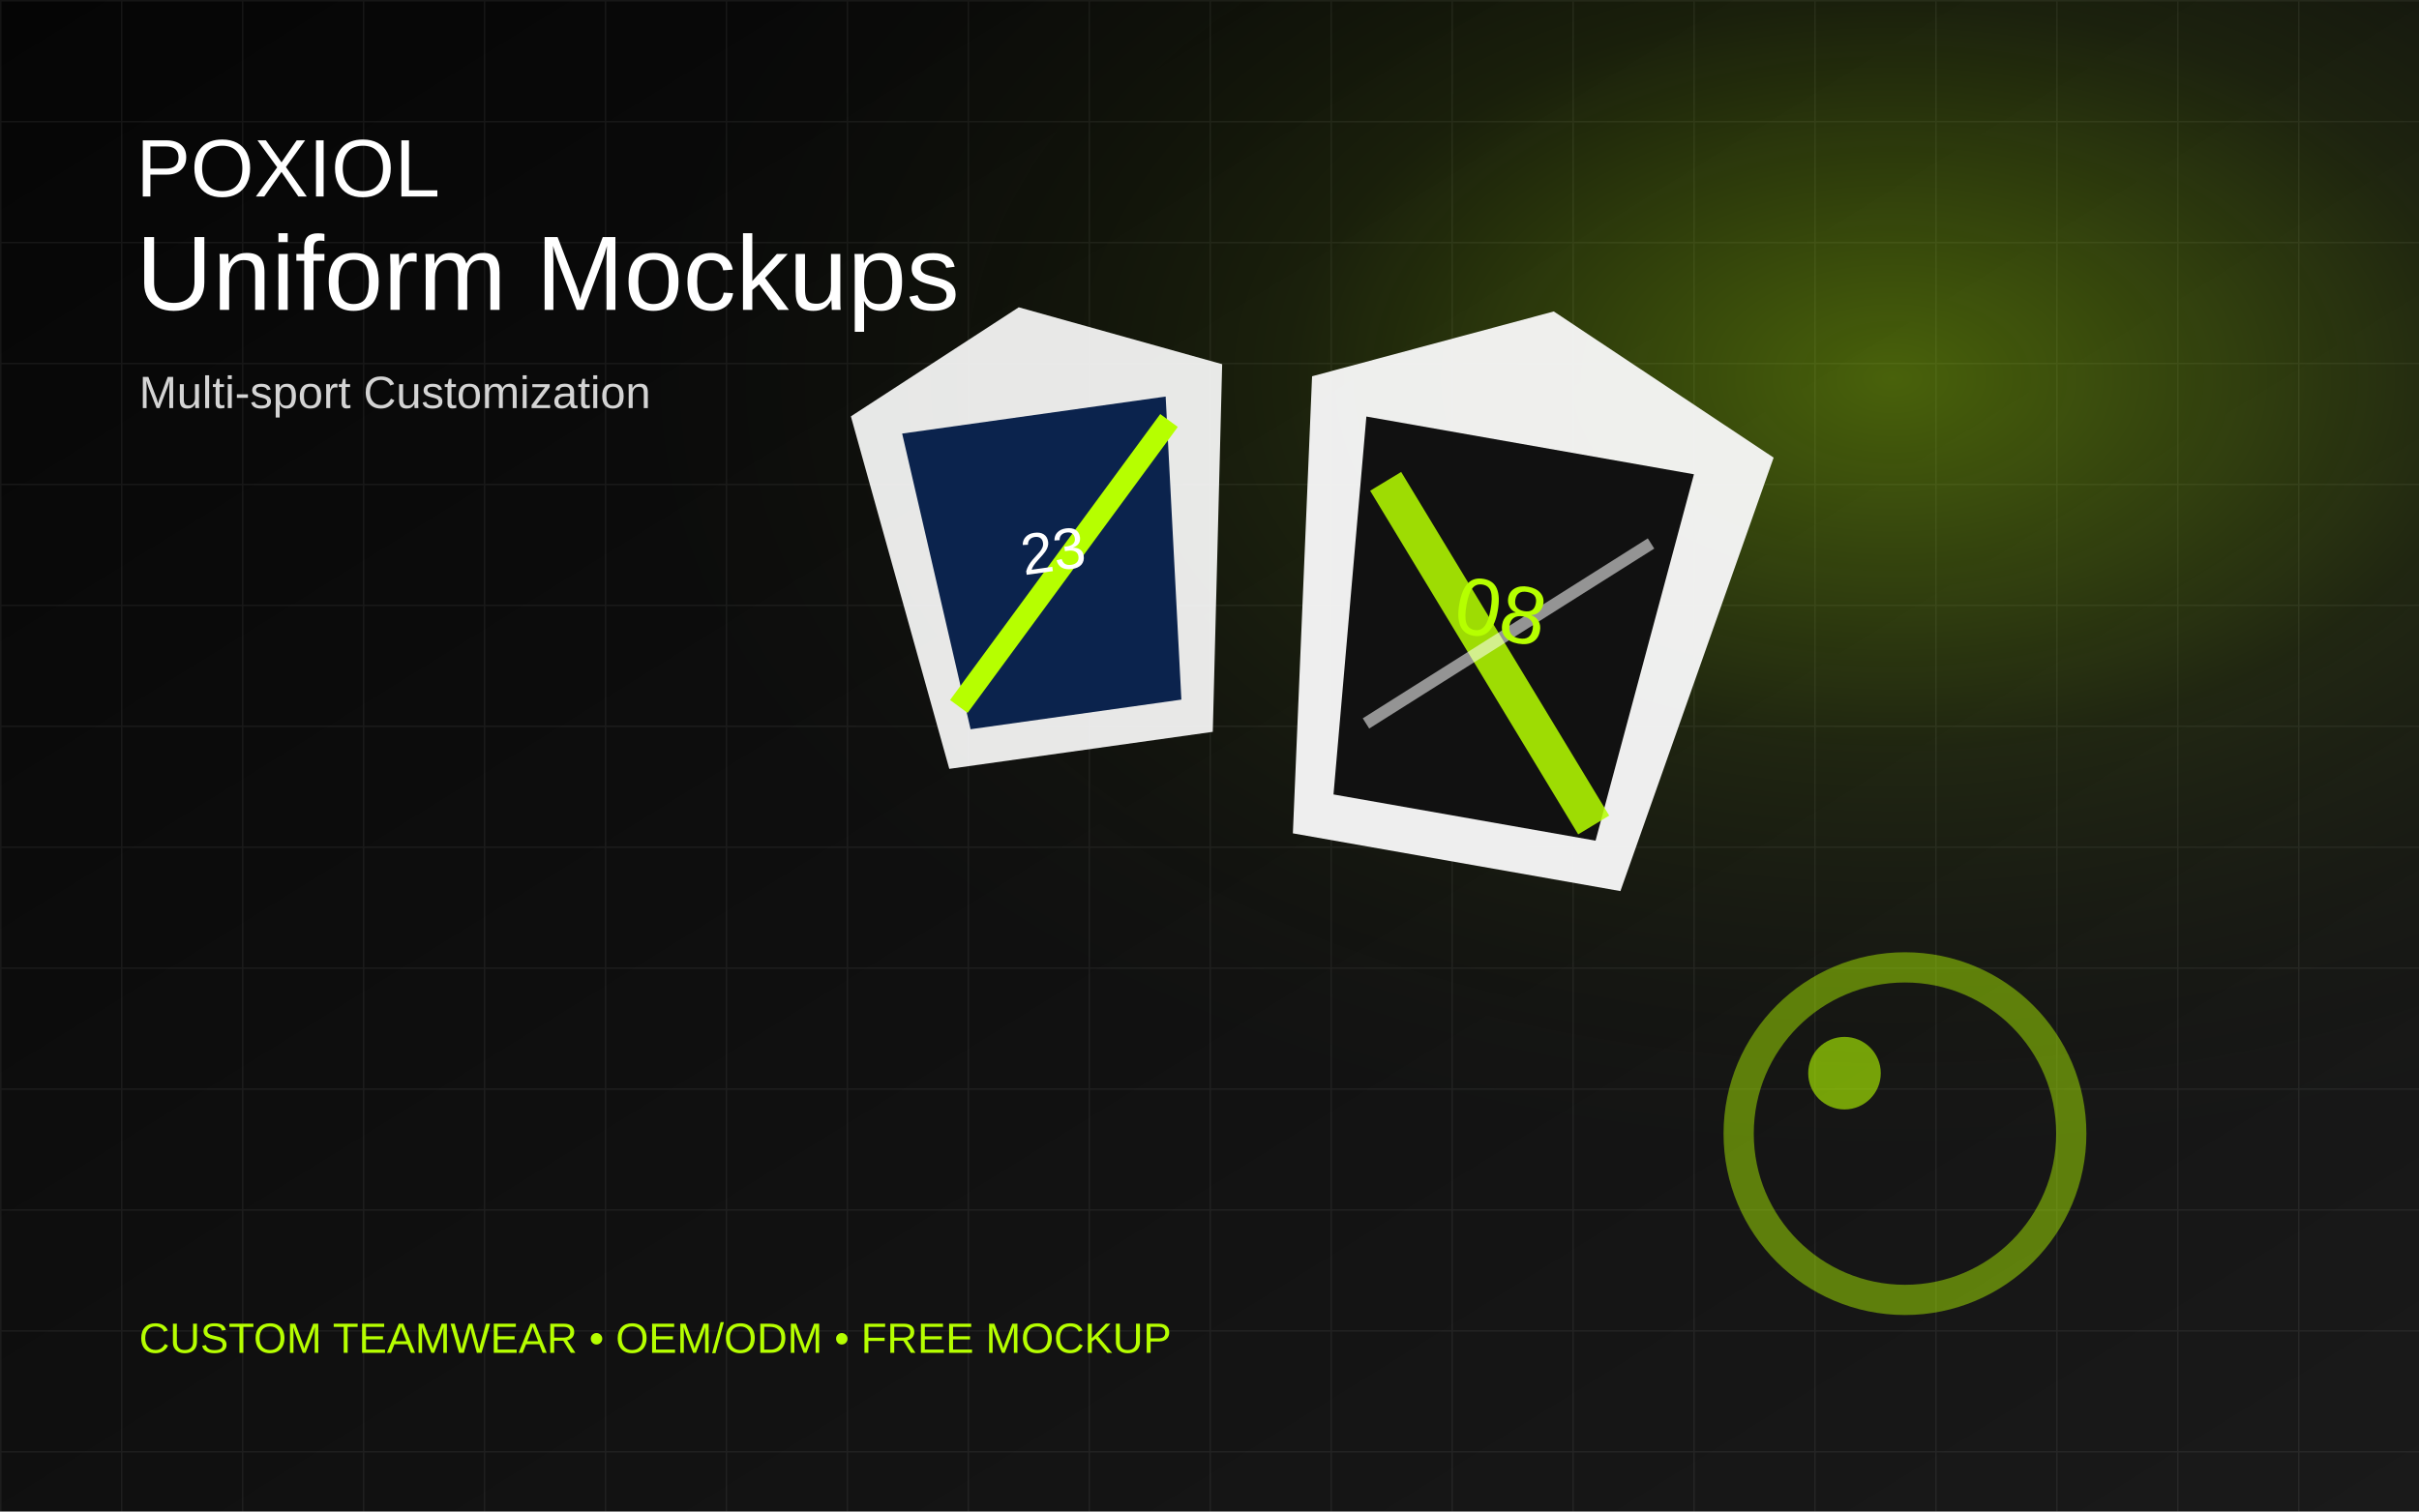
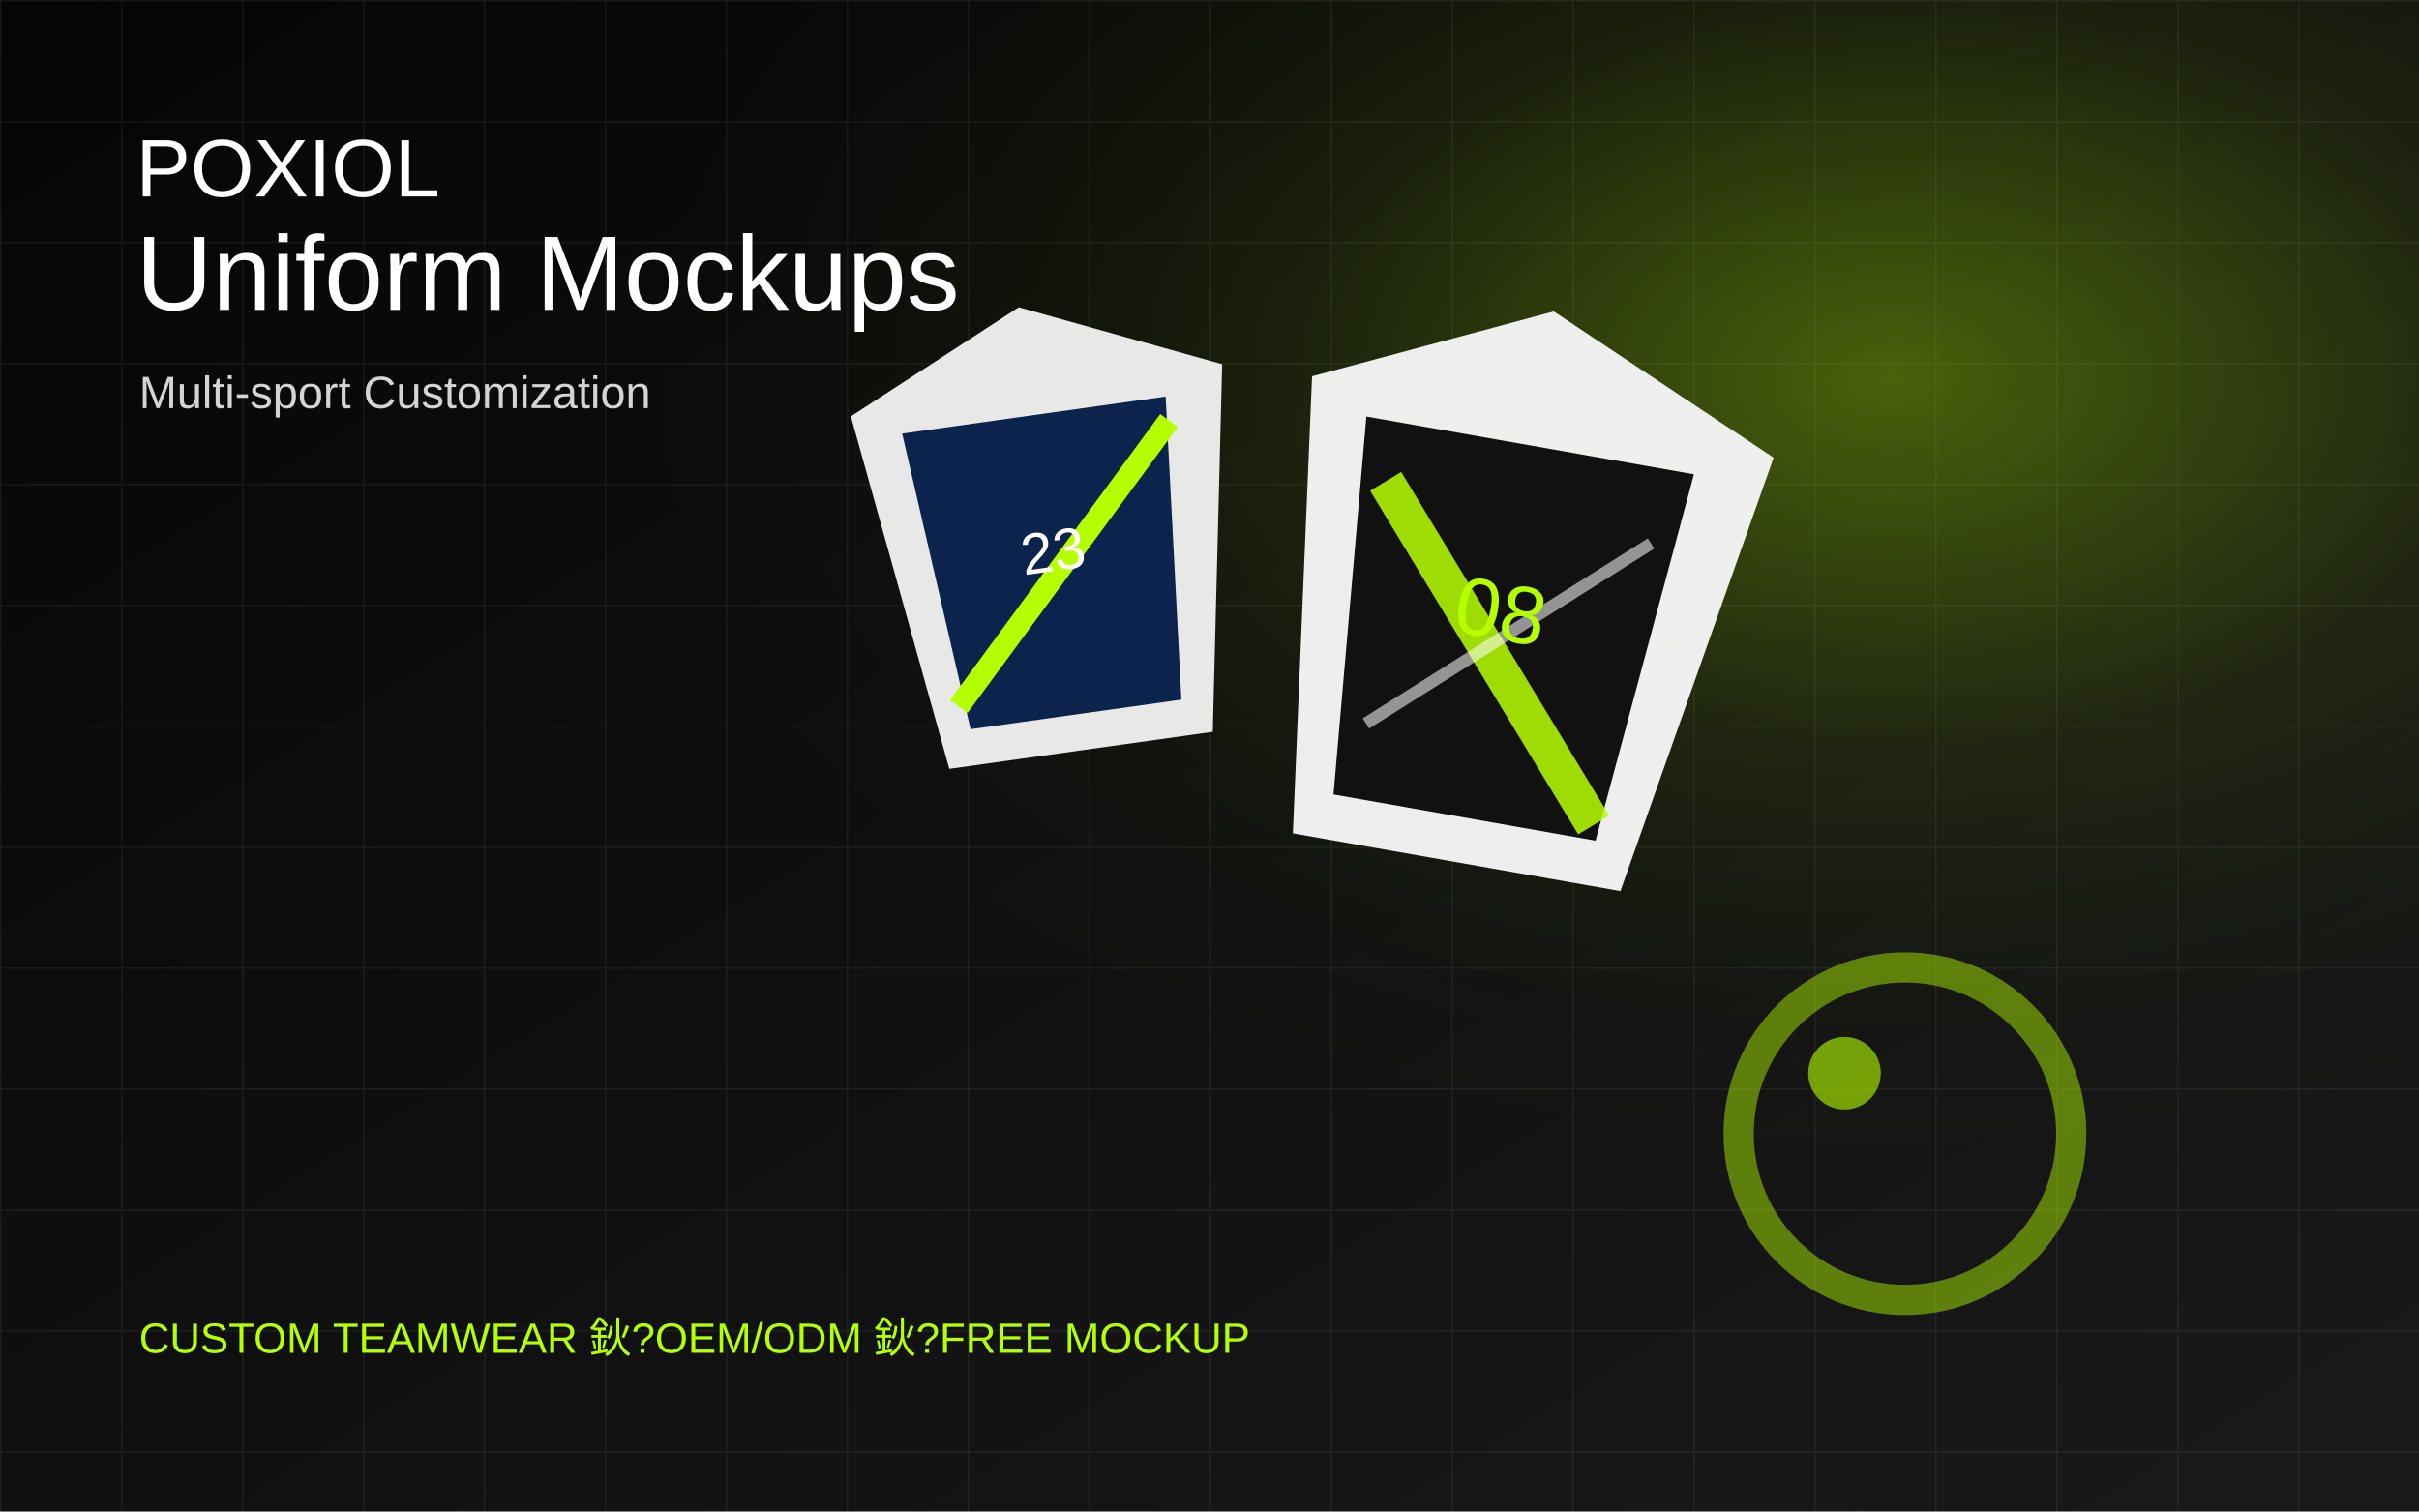
<svg xmlns="http://www.w3.org/2000/svg" width="1600" height="1000" viewBox="0 0 1600 1000">
  <defs>
    <linearGradient id="g" x1="0" y1="0" x2="1" y2="1">
      <stop offset="0" stop-color="#050505" />
      <stop offset="1" stop-color="#1A1A1A" />
    </linearGradient>
    <radialGradient id="r" cx="78%" cy="25%" r="55%">
      <stop offset="0" stop-color="#B6FF00" stop-opacity=".34" />
      <stop offset=".45" stop-color="#B6FF00" stop-opacity=".08" />
      <stop offset="1" stop-color="#050505" stop-opacity="0" />
    </radialGradient>
    <pattern id="grid" width="80" height="80" patternUnits="userSpaceOnUse">
      <path d="M80 0H0V80" fill="none" stroke="#ffffff" stroke-opacity=".06" stroke-width="2" />
    </pattern>
  </defs>
  <rect width="1600" height="1000" fill="url(#g)" />
  <rect width="1600" height="1000" fill="url(#grid)" />
  <rect width="1600" height="1000" fill="url(#r)" />
  <g transform="translate(880 180) rotate(10)">
    <path d="M150 0 L310 70 L260 370 L40 370 L0 70 Z" fill="#f7f7f7" opacity=".96" />
    <path d="M40 90 L260 90 L238 340 L62 340 Z" fill="#111" />
    <path d="M60 130 L235 330" stroke="#B6FF00" stroke-width="24" opacity=".85" />
    <path d="M75 290 L240 140" stroke="#fff" stroke-width="8" opacity=".55" />
    <text x="150" y="220" text-anchor="middle" font-family="Arial Black, Arial" font-size="54" fill="#B6FF00">08</text>
  </g>
  <g transform="translate(555 220) rotate(-8) scale(.8)">
    <path d="M150 0 L310 70 L260 370 L40 370 L0 70 Z" fill="#fff" opacity=".9" />
    <path d="M40 90 L260 90 L238 340 L62 340 Z" fill="#0b234d" />
    <path d="M55 320 L260 110" stroke="#B6FF00" stroke-width="18" />
    <text x="150" y="220" text-anchor="middle" font-family="Arial Black, Arial" font-size="48" fill="#fff">23</text>
  </g>
  <circle cx="1260" cy="750" r="110" fill="none" stroke="#B6FF00" stroke-width="20" opacity=".45" />
  <circle cx="1220" cy="710" r="24" fill="#B6FF00" opacity=".6" />
  <text x="90" y="130" font-family="Arial Black, Arial" font-size="54" fill="#fff">POXIOL</text>
  <text x="90" y="205" font-family="Arial Black, Arial" font-size="70" fill="#fff">Uniform Mockups</text>
  <text x="92" y="270" font-family="Arial, sans-serif" font-size="30" fill="#d4d4d4">Multi-sport Customization</text>
-   <text x="92" y="895" font-family="Arial Black, Arial" font-size="28" fill="#B6FF00">CUSTOM TEAMWEAR • OEM/ODM • FREE MOCKUP</text>
+   <text x="92" y="895" font-family="Arial Black, Arial" font-size="28" fill="#B6FF00">CUSTOM TEAMWEAR 鈥?OEM/ODM 鈥?FREE MOCKUP</text>
</svg>
